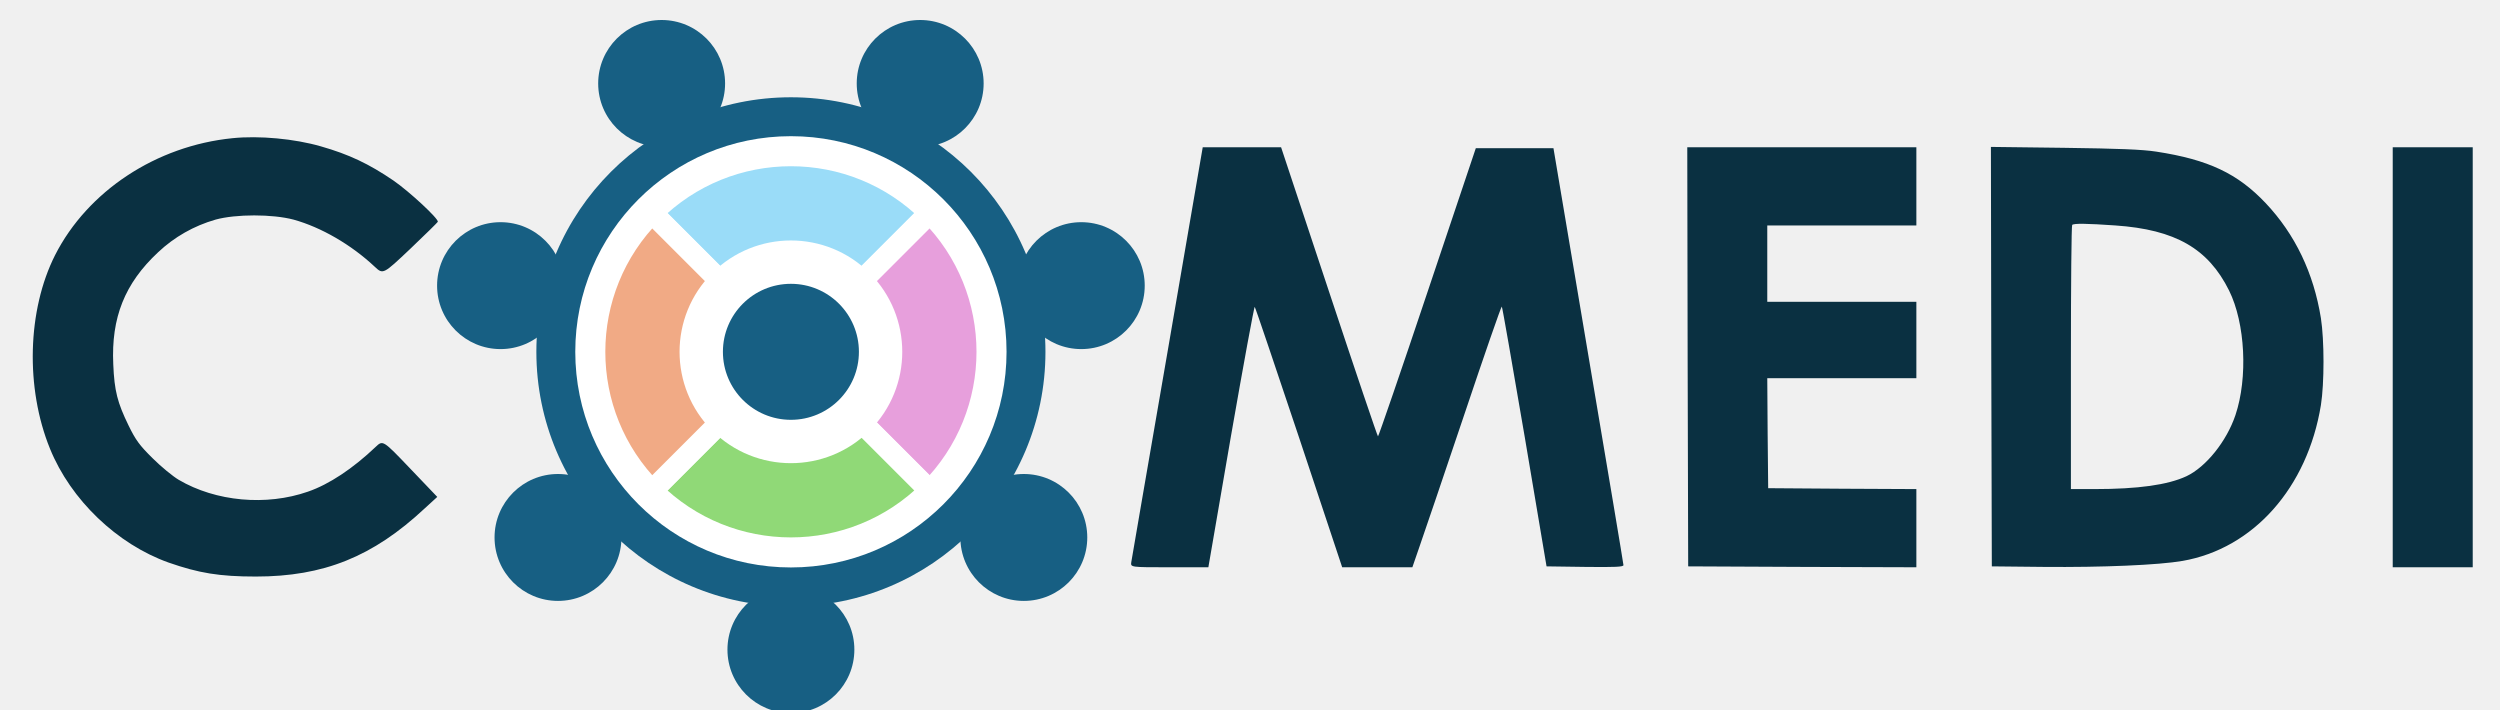
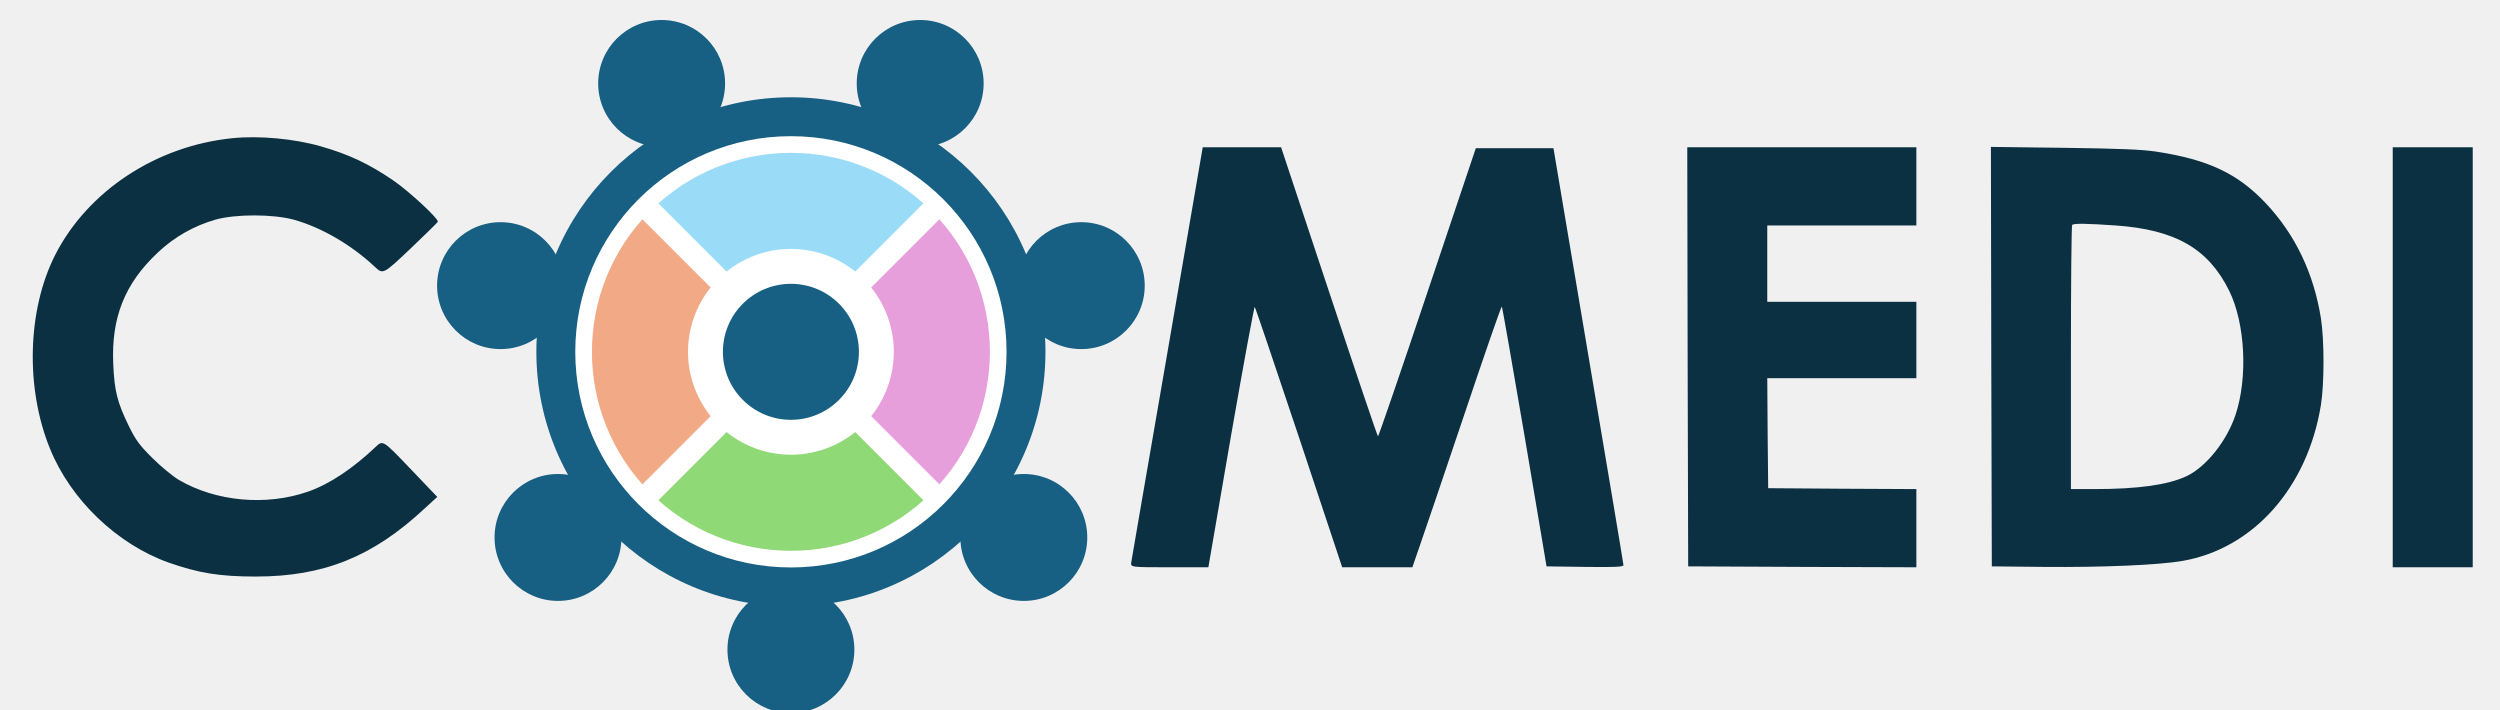
<svg xmlns="http://www.w3.org/2000/svg" viewBox="190 100 1375 390" role="img" aria-label="COMEDI">
  <style>.t{fill:#0a3041}@media (prefers-color-scheme:dark){.t{fill:#e3edf2}}</style>
  <g class="t" transform="translate(0,678) scale(0.1,-0.1)">
    <path d="M3179 5020 c-420 -42 -797 -291 -976 -643 -153 -303 -164 -731 -28 -1065 114 -281 369 -525 652 -626 166 -58 279 -77 480 -77 373 0 644 109 928 374 l70 64 -150 157 c-149 156 -149 156 -189 118 -125 -119 -256 -206 -372 -246 -229 -80 -507 -55 -711 65 -32 19 -97 72 -144 119 -72 71 -93 100 -132 180 -61 125 -78 190 -84 336 -12 257 63 445 246 616 90 85 198 146 316 180 112 31 313 31 430 0 151 -42 316 -137 446 -259 46 -43 46 -43 195 98 82 78 150 145 152 149 6 16 -157 167 -244 227 -135 92 -245 144 -399 188 -145 42 -340 60 -486 45z M8321 3842 c-107 -620 -197 -1139 -199 -1154 -4 -28 -4 -28 210 -28 l214 0 124 720 c69 395 128 716 131 712 4 -4 113 -328 244 -719 l237 -713 193 0 193 0 39 113 c22 61 131 385 244 719 112 334 206 605 209 602 3 -3 59 -326 126 -717 l120 -712 212 -3 c166 -2 212 0 211 10 0 7 -87 526 -193 1153 l-192 1140 -214 0 -213 0 -266 -792 c-146 -436 -269 -793 -272 -793 -3 0 -124 358 -269 795 l-264 795 -216 0 -215 0 -194 -1128z M11182 3818 l3 -1153 628 -3 627 -2 0 215 0 215 -407 2 -408 3 -3 303 -2 302 410 0 410 0 0 210 0 210 -410 0 -410 0 0 210 0 210 410 0 410 0 0 215 0 215 -630 0 -630 0 2 -1152z M12852 3819 l3 -1154 285 -3 c320 -3 632 10 764 33 390 68 687 403 761 857 19 120 19 356 0 478 -40 249 -142 461 -303 632 -155 164 -316 240 -602 284 -77 12 -211 17 -508 21 l-402 5 2 -1153z m683 721 c330 -23 510 -127 625 -358 89 -180 104 -479 35 -685 -49 -145 -162 -285 -269 -336 -103 -48 -266 -71 -508 -71 l-128 0 0 723 c0 398 3 727 7 730 9 9 81 8 238 -3z M15060 3815 l0 -1155 220 0 220 0 0 1155 0 1155 -220 0 -220 0 0 -1155z" />
  </g>
  <circle cx="696.1" cy="145.9" r="34.9" fill="#175f83" />
  <circle cx="784.7" cy="257.1" r="34.9" fill="#175f83" />
  <circle cx="753.1" cy="395.6" r="34.9" fill="#175f83" />
  <circle cx="625.0" cy="457.3" r="34.9" fill="#175f83" />
  <circle cx="496.9" cy="395.6" r="34.9" fill="#175f83" />
  <circle cx="465.3" cy="257.1" r="34.9" fill="#175f83" />
  <circle cx="553.9" cy="145.9" r="34.9" fill="#175f83" />
  <circle cx="625" cy="293.5" r="140" fill="#175f83" />
  <circle cx="625" cy="293.5" r="118.6" fill="#fff" />
-   <path d="M 548.6 217.1 A 108.1 108.1 0 0 1 701.4 217.1 L 664.1 254.4 A 55.3 55.3 0 0 0 585.9 254.4 Z" fill="#9adcf8" stroke="#fff" stroke-width="11.9" stroke-linejoin="miter" />
-   <path d="M 701.4 217.1 A 108.1 108.1 0 0 1 701.4 369.9 L 664.1 332.6 A 55.3 55.3 0 0 0 664.1 254.4 Z" fill="#e79fdc" stroke="#fff" stroke-width="11.9" stroke-linejoin="miter" />
-   <path d="M 701.4 369.9 A 108.1 108.1 0 0 1 548.6 369.9 L 585.9 332.6 A 55.3 55.3 0 0 0 664.1 332.6 Z" fill="#90d977" stroke="#fff" stroke-width="11.9" stroke-linejoin="miter" />
-   <path d="M 548.6 369.9 A 108.1 108.1 0 0 1 548.6 217.1 L 585.9 254.4 A 55.3 55.3 0 0 0 585.9 332.6 Z" fill="#f1aa85" stroke="#fff" stroke-width="11.9" stroke-linejoin="miter" />
+   <path d="M 547.6 216.1 A 109.5 109.5 0 0 1 702.4 216.1 L 665.0 253.5 A 56.5 56.5 0 0 0 585.0 253.5 Z" fill="#9adcf8" />
+   <path d="M 702.4 216.1 A 109.5 109.5 0 0 1 702.4 370.9 L 665.0 333.5 A 56.5 56.5 0 0 0 665.0 253.5 Z" fill="#e79fdc" />
+   <path d="M 702.4 370.9 A 109.5 109.5 0 0 1 547.6 370.9 L 585.0 333.5 A 56.5 56.5 0 0 0 665.0 333.5 Z" fill="#90d977" />
+   <path d="M 547.6 370.9 A 109.5 109.5 0 0 1 547.6 216.1 L 585.0 253.5 A 56.5 56.5 0 0 0 585.0 333.5 Z" fill="#f1aa85" />
+   <line x1="662.1" y1="330.6" x2="705.3" y2="373.8" stroke="#fff" stroke-width="12.4" />
+   <line x1="587.9" y1="330.6" x2="544.7" y2="373.8" stroke="#fff" stroke-width="12.4" />
+   <line x1="587.9" y1="256.4" x2="544.7" y2="213.2" stroke="#fff" stroke-width="12.4" />
+   <line x1="662.1" y1="256.4" x2="705.3" y2="213.2" stroke="#fff" stroke-width="12.4" />
  <circle cx="625" cy="293.5" r="37.4" fill="#175f83" />
</svg>
